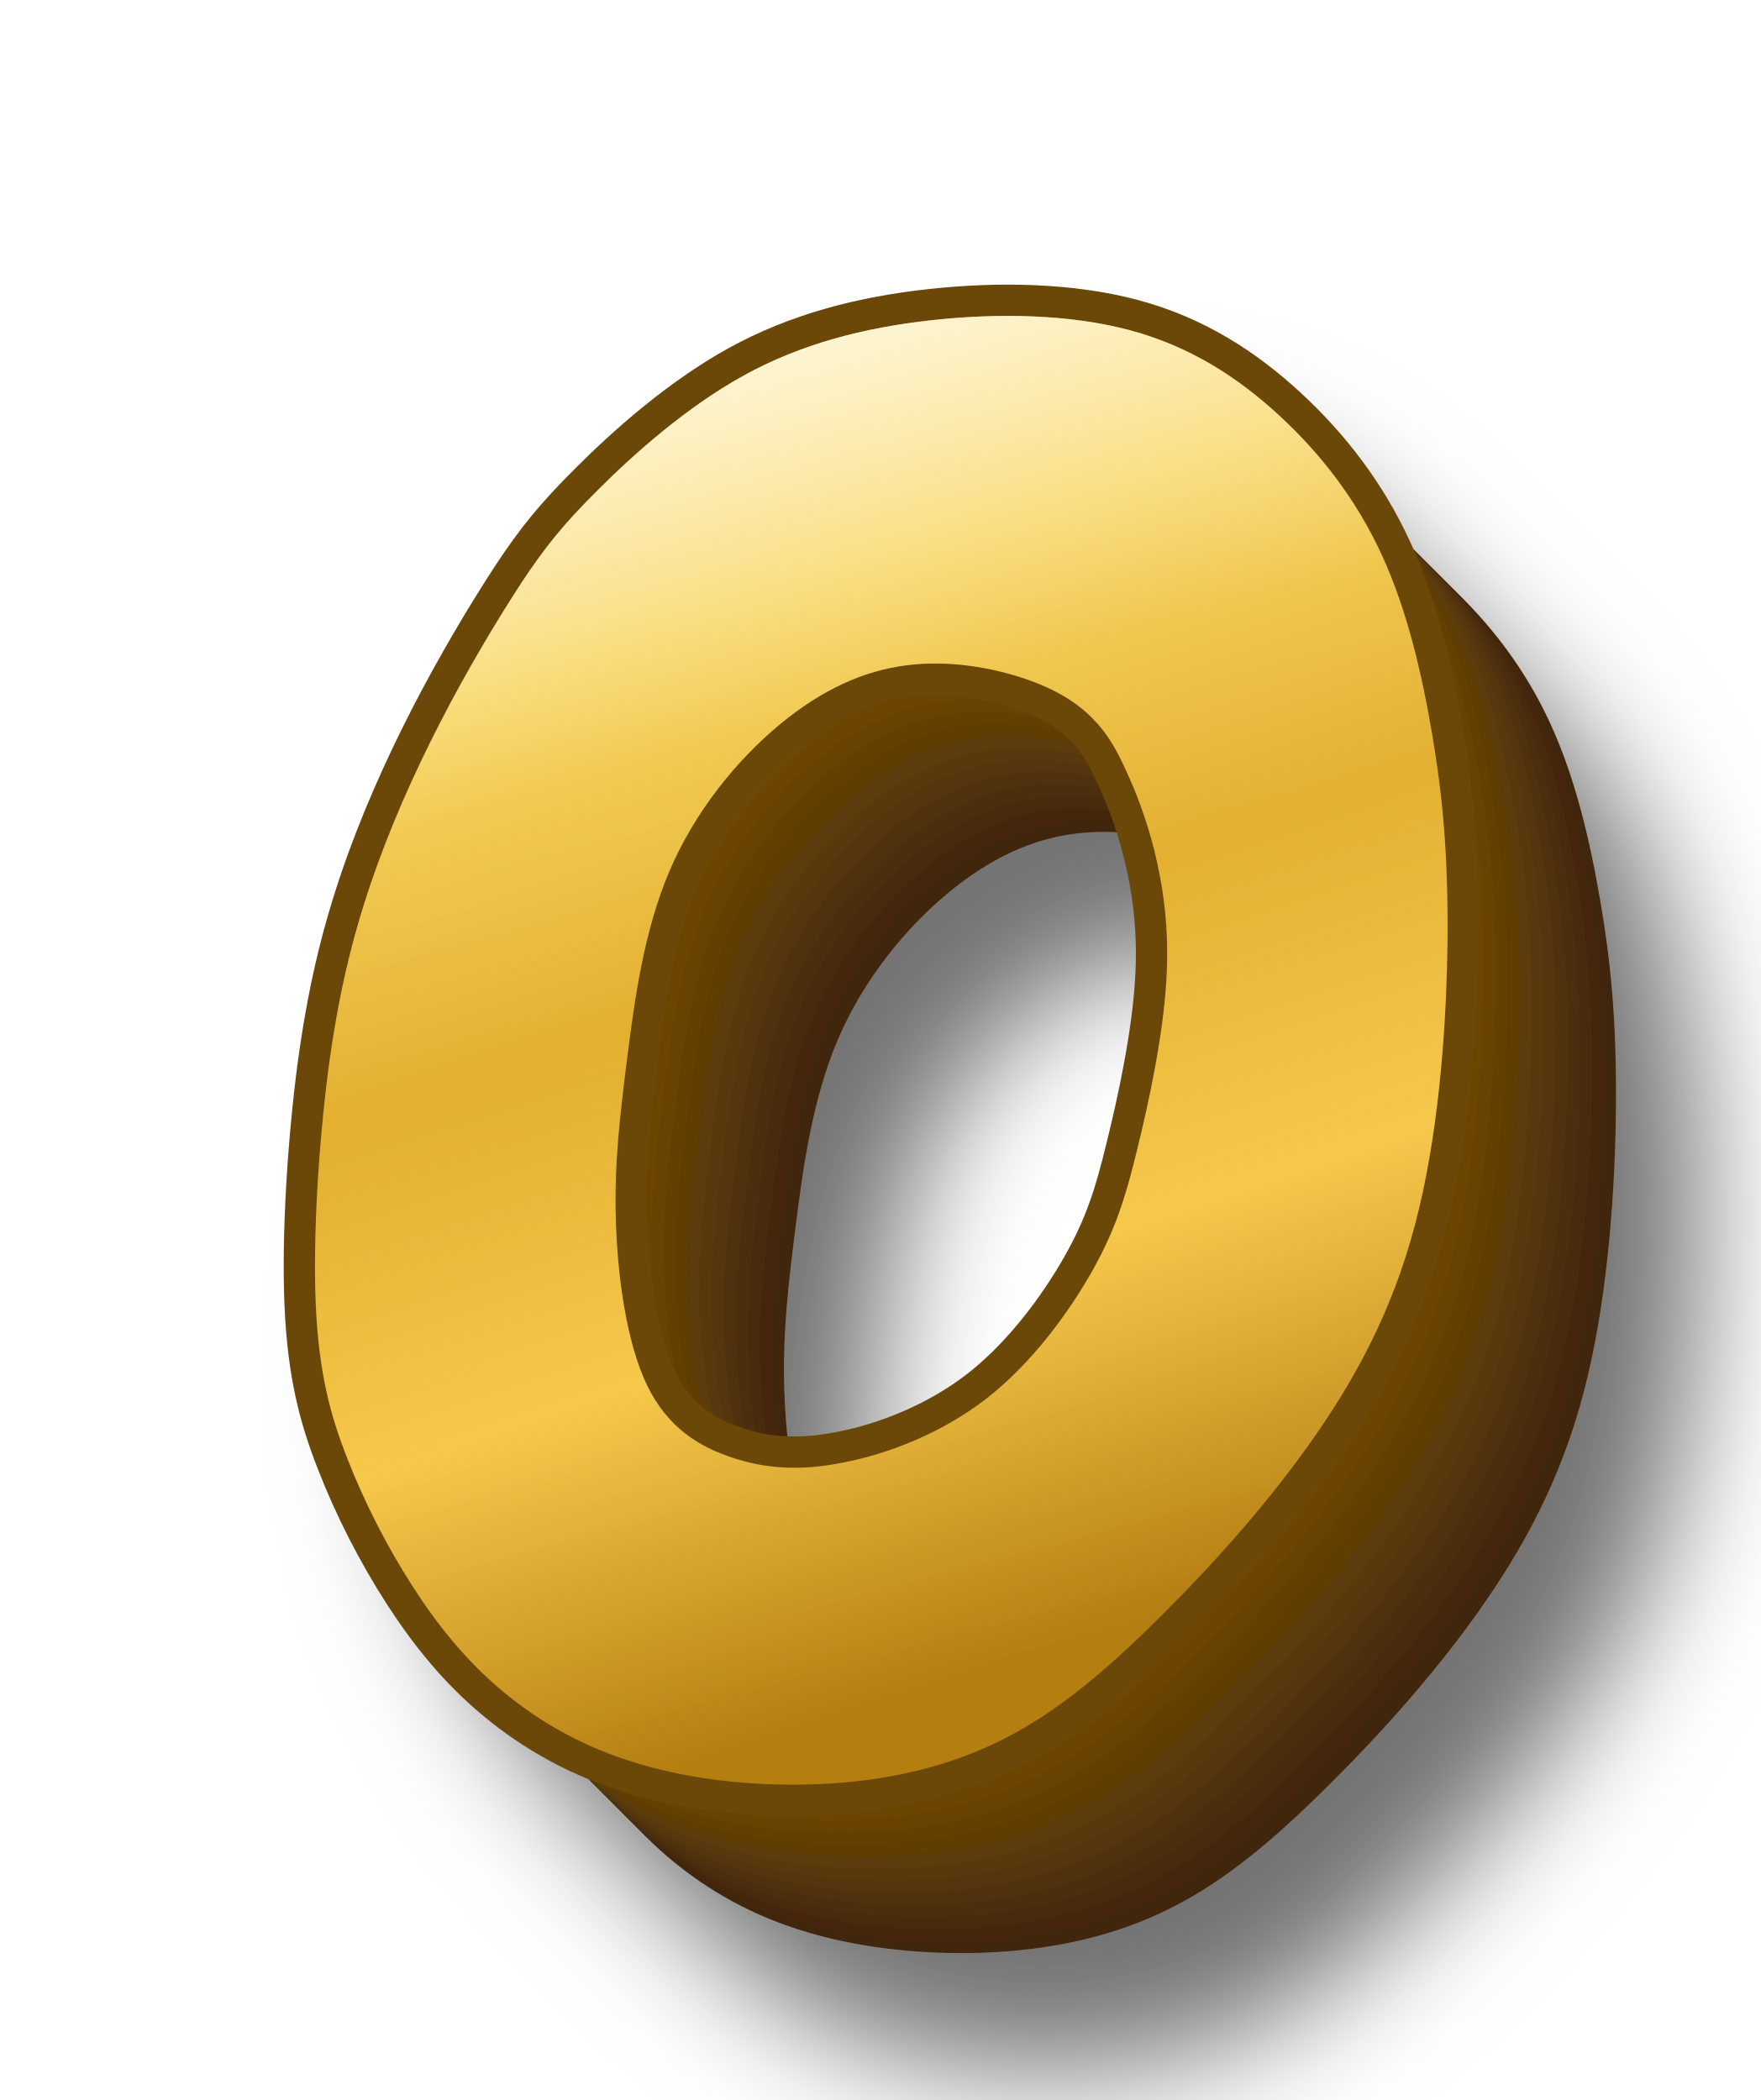
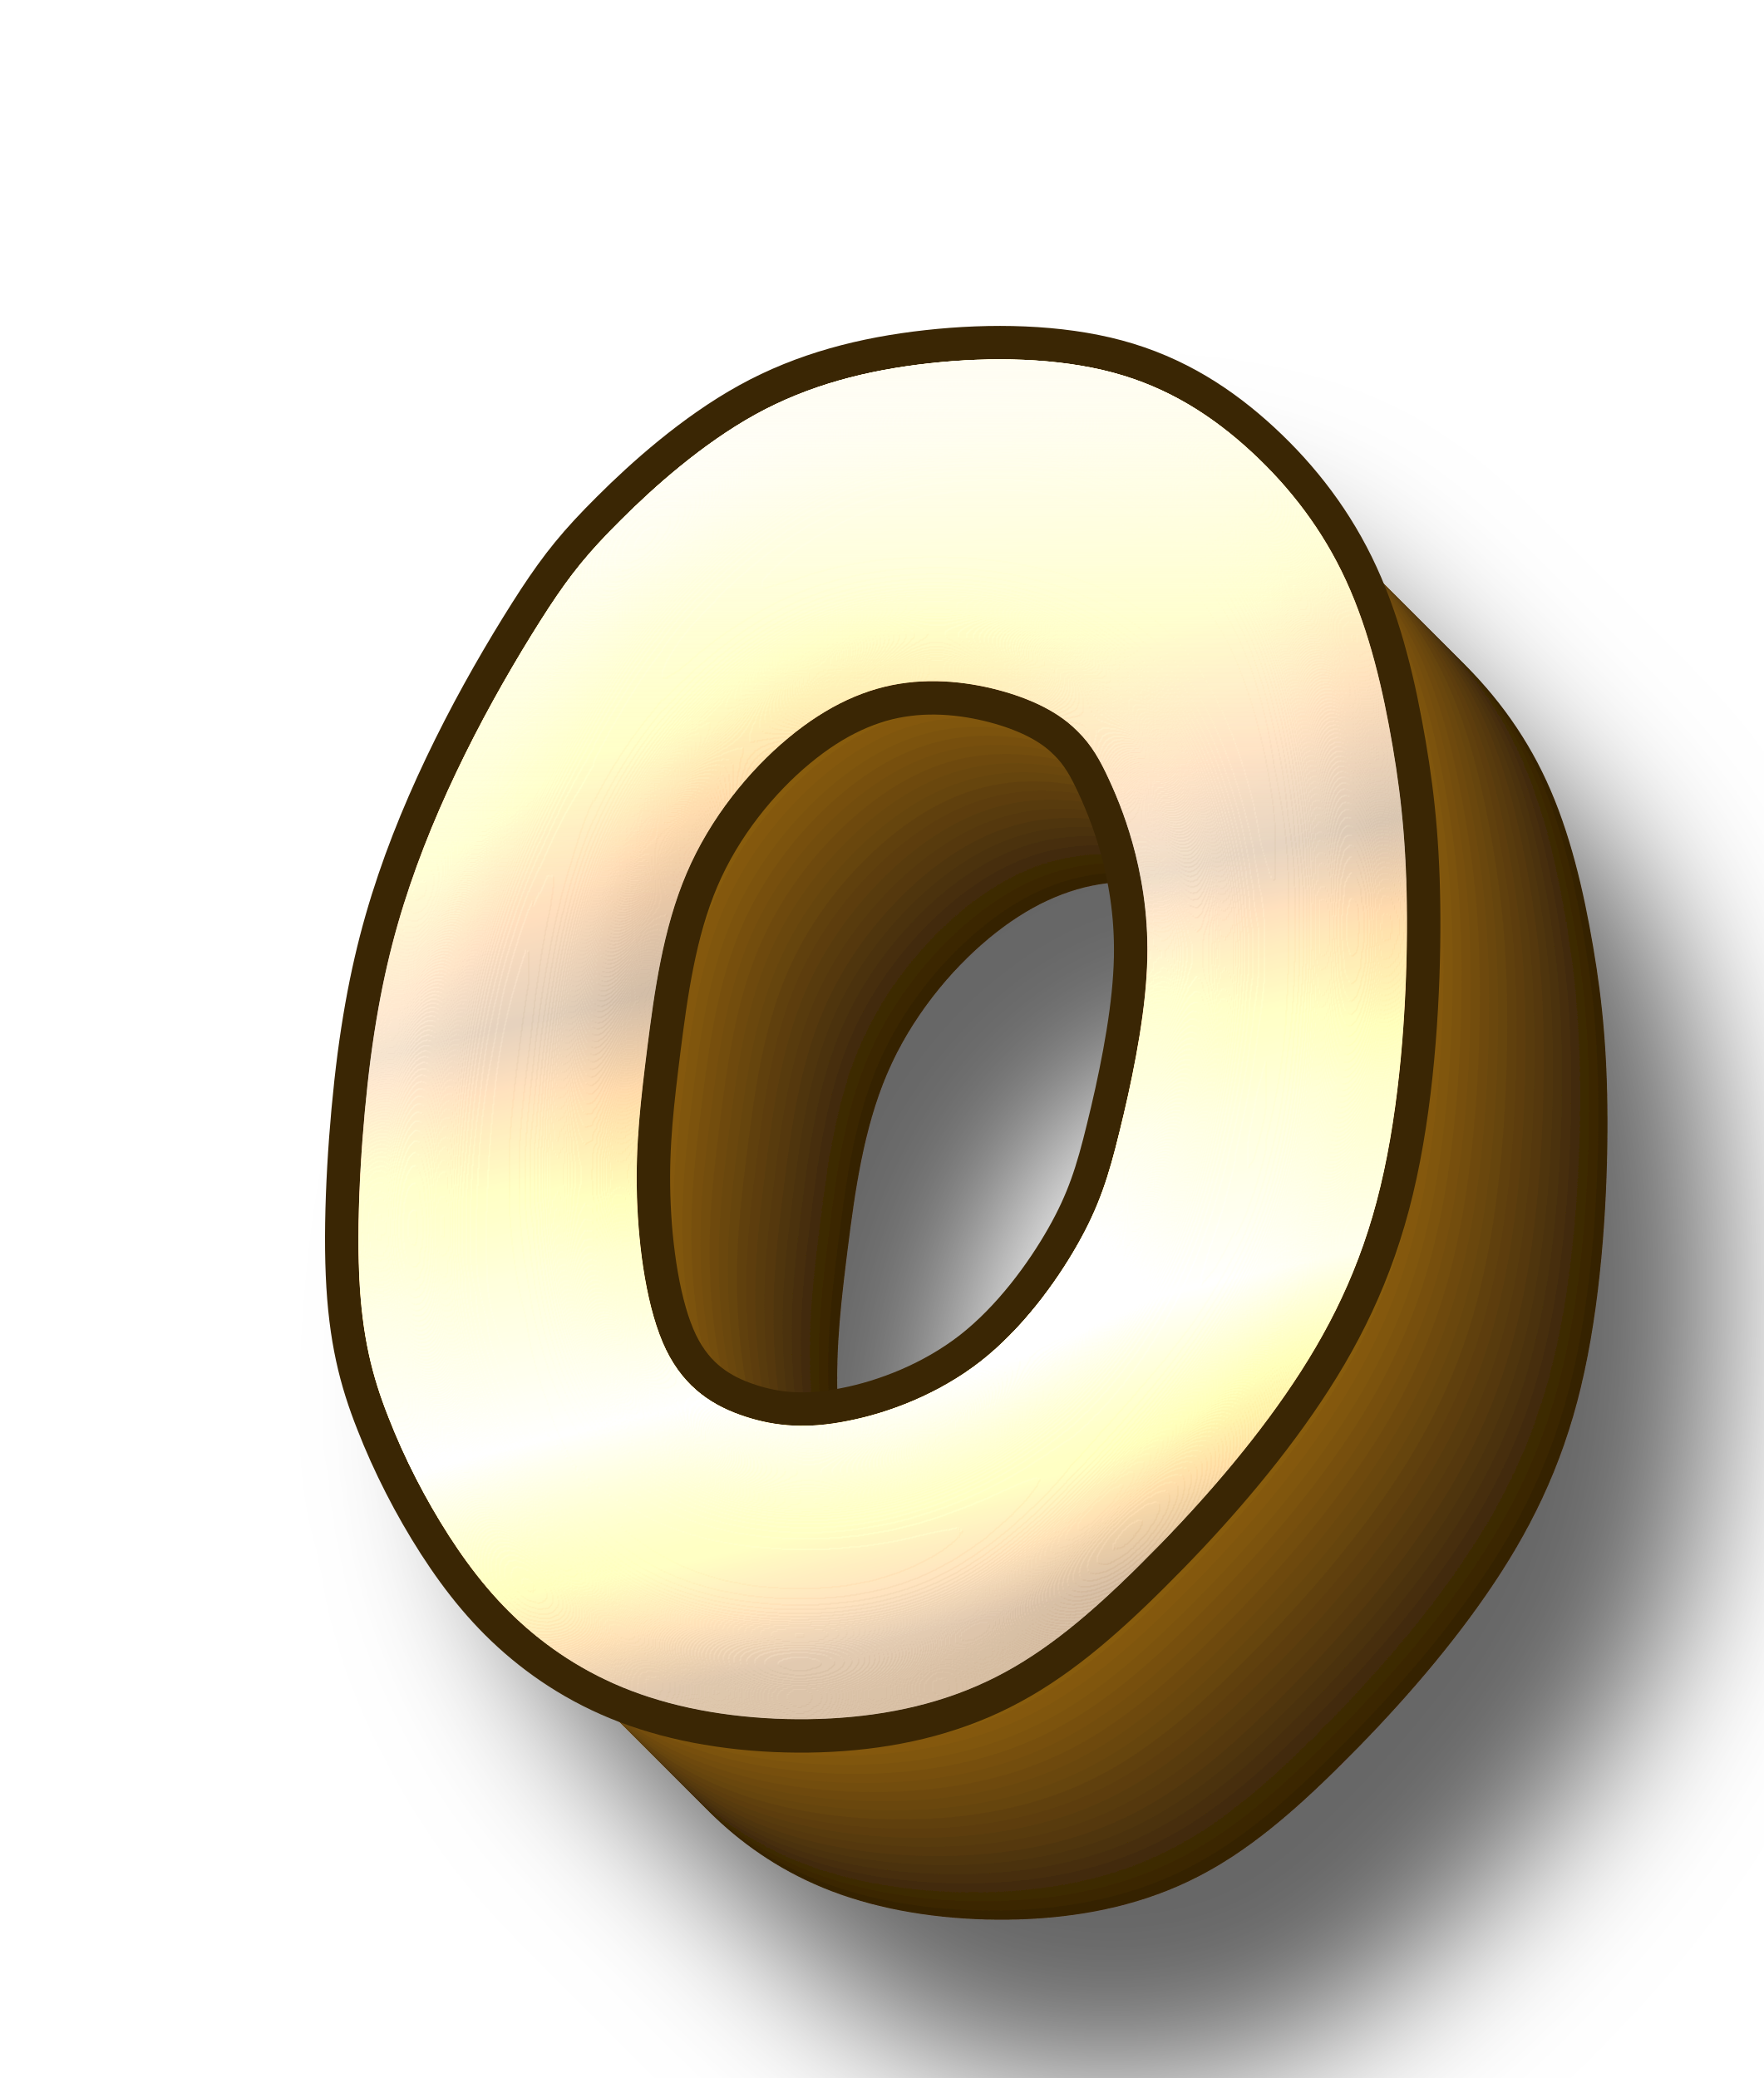
- <svg xmlns="http://www.w3.org/2000/svg" viewBox="168.50 602.67 73.17 87.28">
+ <svg xmlns="http://www.w3.org/2000/svg" viewBox="165.50 599.67 79.17 93.28">
  <defs>
    <path id="f-6-O" d="M 193.36 623.02 C 194.82 621.56 197.01 619.60 199.40 618.28 C 201.79 616.96 204.40 616.29 207.20 615.98 C 210.00 615.67 212.98 615.73 215.47 616.40 C 217.96 617.07 219.95 618.36 221.68 619.96 C 223.41 621.56 224.88 623.47 225.92 625.74 C 226.97 628.02 227.58 630.65 228.01 633.18 C 228.44 635.70 228.67 638.12 228.65 641.51 C 228.63 644.91 228.34 649.28 227.46 652.93 C 226.59 656.58 225.12 659.50 223.20 662.27 C 221.28 665.05 218.91 667.69 216.70 669.88 C 214.50 672.07 212.46 673.81 210.18 674.96 C 207.91 676.11 205.40 676.67 202.77 676.81 C 200.13 676.95 197.38 676.67 195.09 675.99 C 192.79 675.32 190.94 674.25 189.42 672.99 C 187.90 671.73 186.72 670.27 185.65 668.61 C 184.59 666.96 183.64 665.11 182.93 663.28 C 182.21 661.46 181.74 659.66 181.62 656.86 C 181.50 654.05 181.74 650.24 182.14 647.15 C 182.55 644.06 183.12 641.71 183.90 639.41 C 184.68 637.11 185.68 634.86 186.79 632.70 C 187.90 630.54 189.14 628.47 190.13 626.95 C 191.13 625.43 191.89 624.48 193.36 623.02 M 211.09 630.88 C 209.76 630.43 207.96 630.09 206.18 630.32 C 204.40 630.54 202.65 631.33 200.89 632.79 C 199.14 634.24 197.38 636.38 196.32 638.87 C 195.25 641.37 194.87 644.23 194.56 646.65 C 194.26 649.06 194.02 651.02 194.09 653.38 C 194.16 655.74 194.54 658.49 195.39 660.25 C 196.25 662.02 197.57 662.81 198.95 663.26 C 200.32 663.71 201.75 663.82 203.57 663.45 C 205.40 663.09 207.62 662.25 209.50 660.79 C 211.37 659.33 212.89 657.25 213.86 655.54 C 214.83 653.83 215.26 652.48 215.75 650.46 C 216.25 648.44 216.82 645.75 216.96 643.50 C 217.11 641.26 216.82 639.46 216.47 638.03 C 216.11 636.60 215.68 635.54 215.28 634.67 C 214.88 633.80 214.50 633.12 213.88 632.51 C 213.27 631.89 212.41 631.33 211.09 630.88 Z" fill-rule="evenodd" />
-     <linearGradient id="g-6-O" x1="0" y1="0" x2="0.25" y2="1">
-       <stop offset="0" stop-color="#FFF0B4" />
-       <stop offset="0.28" stop-color="#F7CF4A" />
-       <stop offset="0.52" stop-color="#E0A81C" />
-       <stop offset="0.75" stop-color="#F5C542" />
-       <stop offset="1" stop-color="#B57E11" />
+     <linearGradient id="metal-6-O" x1="0" y1="0" x2="0.18" y2="1">
+       <stop offset="0" stop-color="#FFFBE8" />
+       <stop offset="0.09" stop-color="#FFEFB0" />
+       <stop offset="0.2" stop-color="#FBD86A" />
+       <stop offset="0.32" stop-color="#E8B02C" />
+       <stop offset="0.43" stop-color="#A9700C" />
+       <stop offset="0.5" stop-color="#7A4E05" />
+       <stop offset="0.57" stop-color="#C98F14" />
+       <stop offset="0.68" stop-color="#FBDE7C" />
+       <stop offset="0.8" stop-color="#FFF0B8" />
+       <stop offset="0.9" stop-color="#E8B93A" />
+       <stop offset="1" stop-color="#8A5B06" />
    </linearGradient>
-     <linearGradient id="luz-6-O" x1="0" y1="0" x2="0.2" y2="1">
-       <stop offset="0" stop-color="#fff" stop-opacity="0.85" />
-       <stop offset="0.35" stop-color="#fff" stop-opacity="0.12" />
-       <stop offset="1" stop-color="#fff" stop-opacity="0" />
+     <filter id="bisel-6-O" x="-40%" y="-40%" width="200%" height="200%">
+       <feGaussianBlur in="SourceAlpha" stdDeviation="2.4" result="relevo" />
+       <feSpecularLighting in="relevo" surfaceScale="4.5" specularConstant="1.25" specularExponent="22" lighting-color="#FFF6DC" result="luz">
+         <feDistantLight azimuth="228" elevation="62" />
+       </feSpecularLighting>
+       <feComposite in="luz" in2="SourceAlpha" operator="in" result="luzCortada" />
+       <feComposite in="SourceGraphic" in2="luzCortada" operator="arithmetic" k1="0" k2="1" k3="0.92" k4="0" />
+     </filter>
+     <linearGradient id="fio-6-O" x1="0" y1="0" x2="0" y2="0.4">
+       <stop offset="0" stop-color="#FFFDF2" stop-opacity="0.95" />
+       <stop offset="0.5" stop-color="#FFFDF2" stop-opacity="0.25" />
+       <stop offset="1" stop-color="#FFFDF2" stop-opacity="0" />
    </linearGradient>
-     <filter id="sombra-6-O" x="-30%" y="-30%" width="180%" height="180%">
-       <feDropShadow dx="3.5" dy="4.9" stdDeviation="2.6" flood-color="#000" flood-opacity="0.55" />
+     <filter id="sombra-6-O" x="-40%" y="-40%" width="200%" height="200%">
+       <feDropShadow dx="5.0" dy="7.2" stdDeviation="3.4" flood-color="#000" flood-opacity="0.6" />
    </filter>
  </defs>
  <g filter="url(#sombra-6-O)">
-     <use href="#f-6-O" x="7.00" y="7.00" fill="#412608" />
-     <use href="#f-6-O" x="6.50" y="6.50" fill="#442807" />
-     <use href="#f-6-O" x="6.00" y="6.00" fill="#482b07" />
-     <use href="#f-6-O" x="5.50" y="5.50" fill="#4c2e07" />
-     <use href="#f-6-O" x="5.00" y="5.00" fill="#503107" />
-     <use href="#f-6-O" x="4.50" y="4.50" fill="#543407" />
-     <use href="#f-6-O" x="4.00" y="4.00" fill="#583707" />
-     <use href="#f-6-O" x="3.50" y="3.50" fill="#5c3a07" />
-     <use href="#f-6-O" x="3.00" y="3.00" fill="#603c06" />
-     <use href="#f-6-O" x="2.50" y="2.50" fill="#643f06" />
-     <use href="#f-6-O" x="2.00" y="2.00" fill="#684206" />
-     <use href="#f-6-O" x="1.50" y="1.50" fill="#6c4506" />
-     <use href="#f-6-O" x="1.00" y="1.00" fill="#704806" />
-     <use href="#f-6-O" x="0.50" y="0.50" fill="#744b06" />
+     <use href="#f-6-O" x="9.00" y="9.00" fill="#362306" />
+     <use href="#f-6-O" x="8.59" y="8.59" fill="#3a2606" />
+     <use href="#f-6-O" x="8.18" y="8.18" fill="#3e2906" />
+     <use href="#f-6-O" x="7.77" y="7.77" fill="#432c07" />
+     <use href="#f-6-O" x="7.36" y="7.36" fill="#472f07" />
+     <use href="#f-6-O" x="6.95" y="6.95" fill="#4b3207" />
+     <use href="#f-6-O" x="6.55" y="6.55" fill="#503508" />
+     <use href="#f-6-O" x="6.14" y="6.14" fill="#543808" />
+     <use href="#f-6-O" x="5.73" y="5.73" fill="#583b08" />
+     <use href="#f-6-O" x="5.32" y="5.32" fill="#5d3e09" />
+     <use href="#f-6-O" x="4.91" y="4.91" fill="#614109" />
+     <use href="#f-6-O" x="4.50" y="4.50" fill="#66440a" />
+     <use href="#f-6-O" x="4.09" y="4.09" fill="#6a470a" />
+     <use href="#f-6-O" x="3.68" y="3.68" fill="#6e4a0a" />
+     <use href="#f-6-O" x="3.27" y="3.27" fill="#734d0b" />
+     <use href="#f-6-O" x="2.86" y="2.86" fill="#77500b" />
+     <use href="#f-6-O" x="2.45" y="2.45" fill="#7b530b" />
+     <use href="#f-6-O" x="2.05" y="2.05" fill="#80560c" />
+     <use href="#f-6-O" x="1.64" y="1.64" fill="#84590c" />
+     <use href="#f-6-O" x="1.23" y="1.23" fill="#885c0c" />
+     <use href="#f-6-O" x="0.82" y="0.82" fill="#8d5f0d" />
+     <use href="#f-6-O" x="0.41" y="0.41" fill="#91620d" />
  </g>
-   <use href="#f-6-O" fill="#6B4708" stroke="#6B4708" stroke-width="2.6" stroke-linejoin="round" />
-   <use href="#f-6-O" fill="url(#g-6-O)" />
-   <use href="#f-6-O" fill="url(#luz-6-O)" />
+   <use href="#f-6-O" fill="#3A2604" stroke="#3A2604" stroke-width="3" stroke-linejoin="round" />
+   <g filter="url(#bisel-6-O)">
+     <use href="#f-6-O" fill="url(#metal-6-O)" />
+   </g>
+   <use href="#f-6-O" fill="url(#fio-6-O)" />
</svg>
